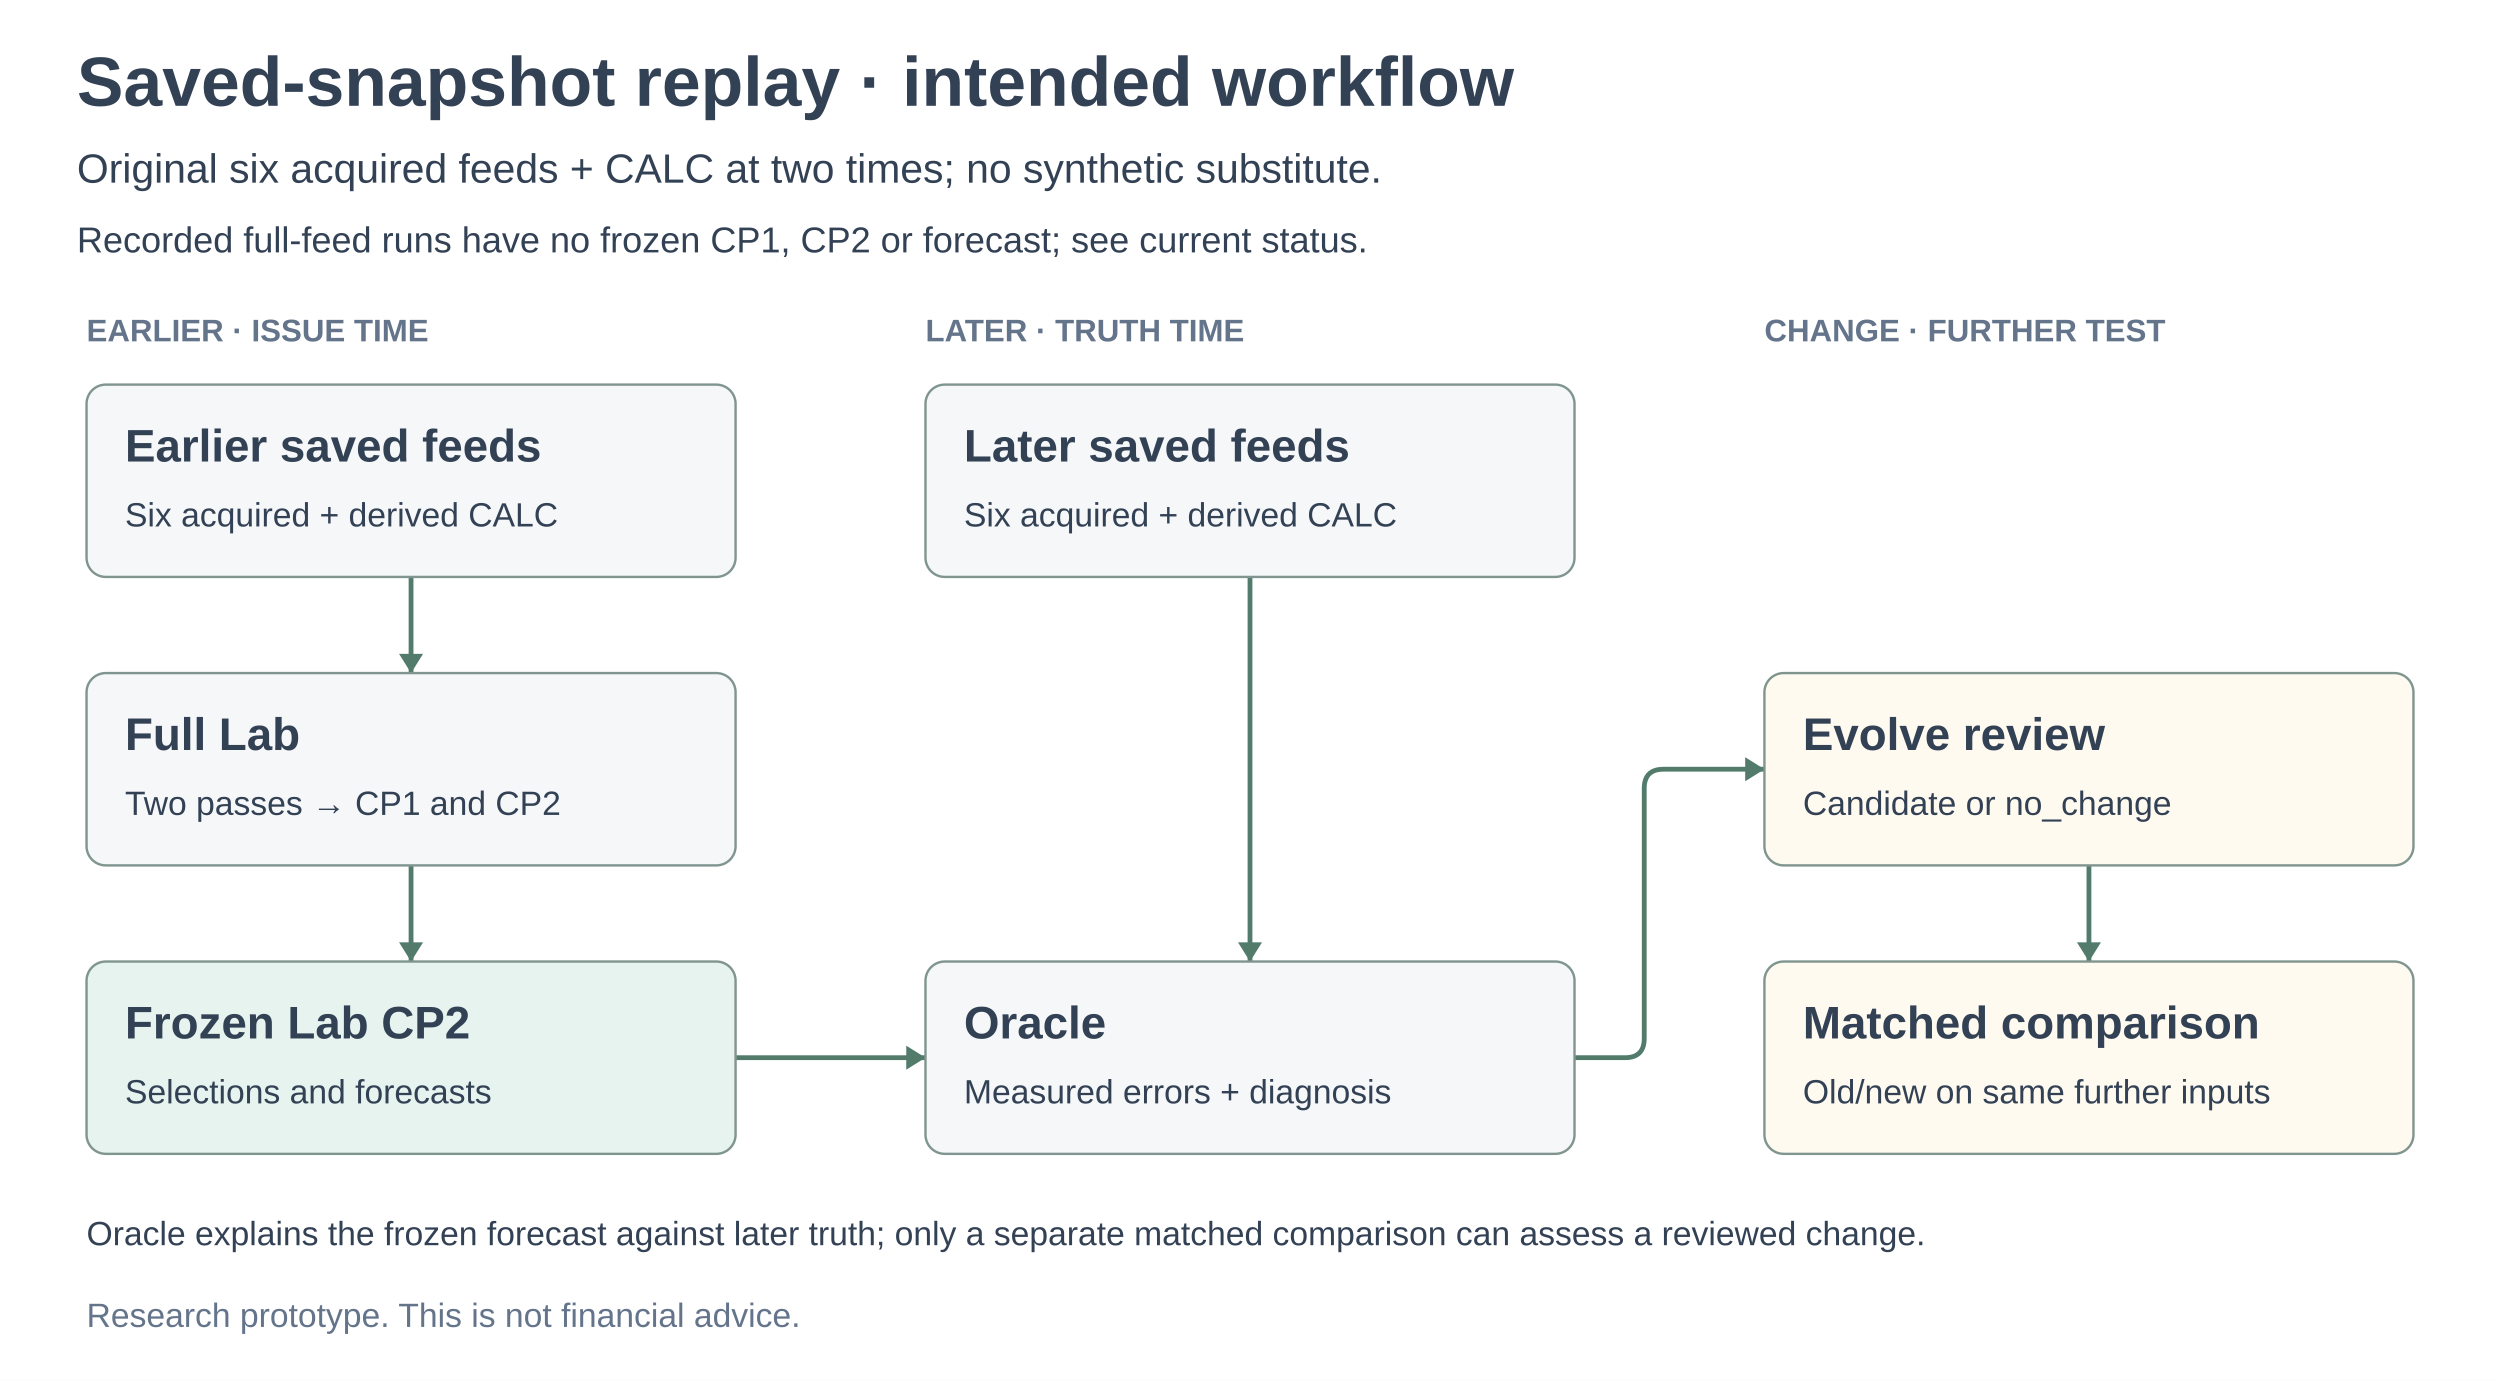
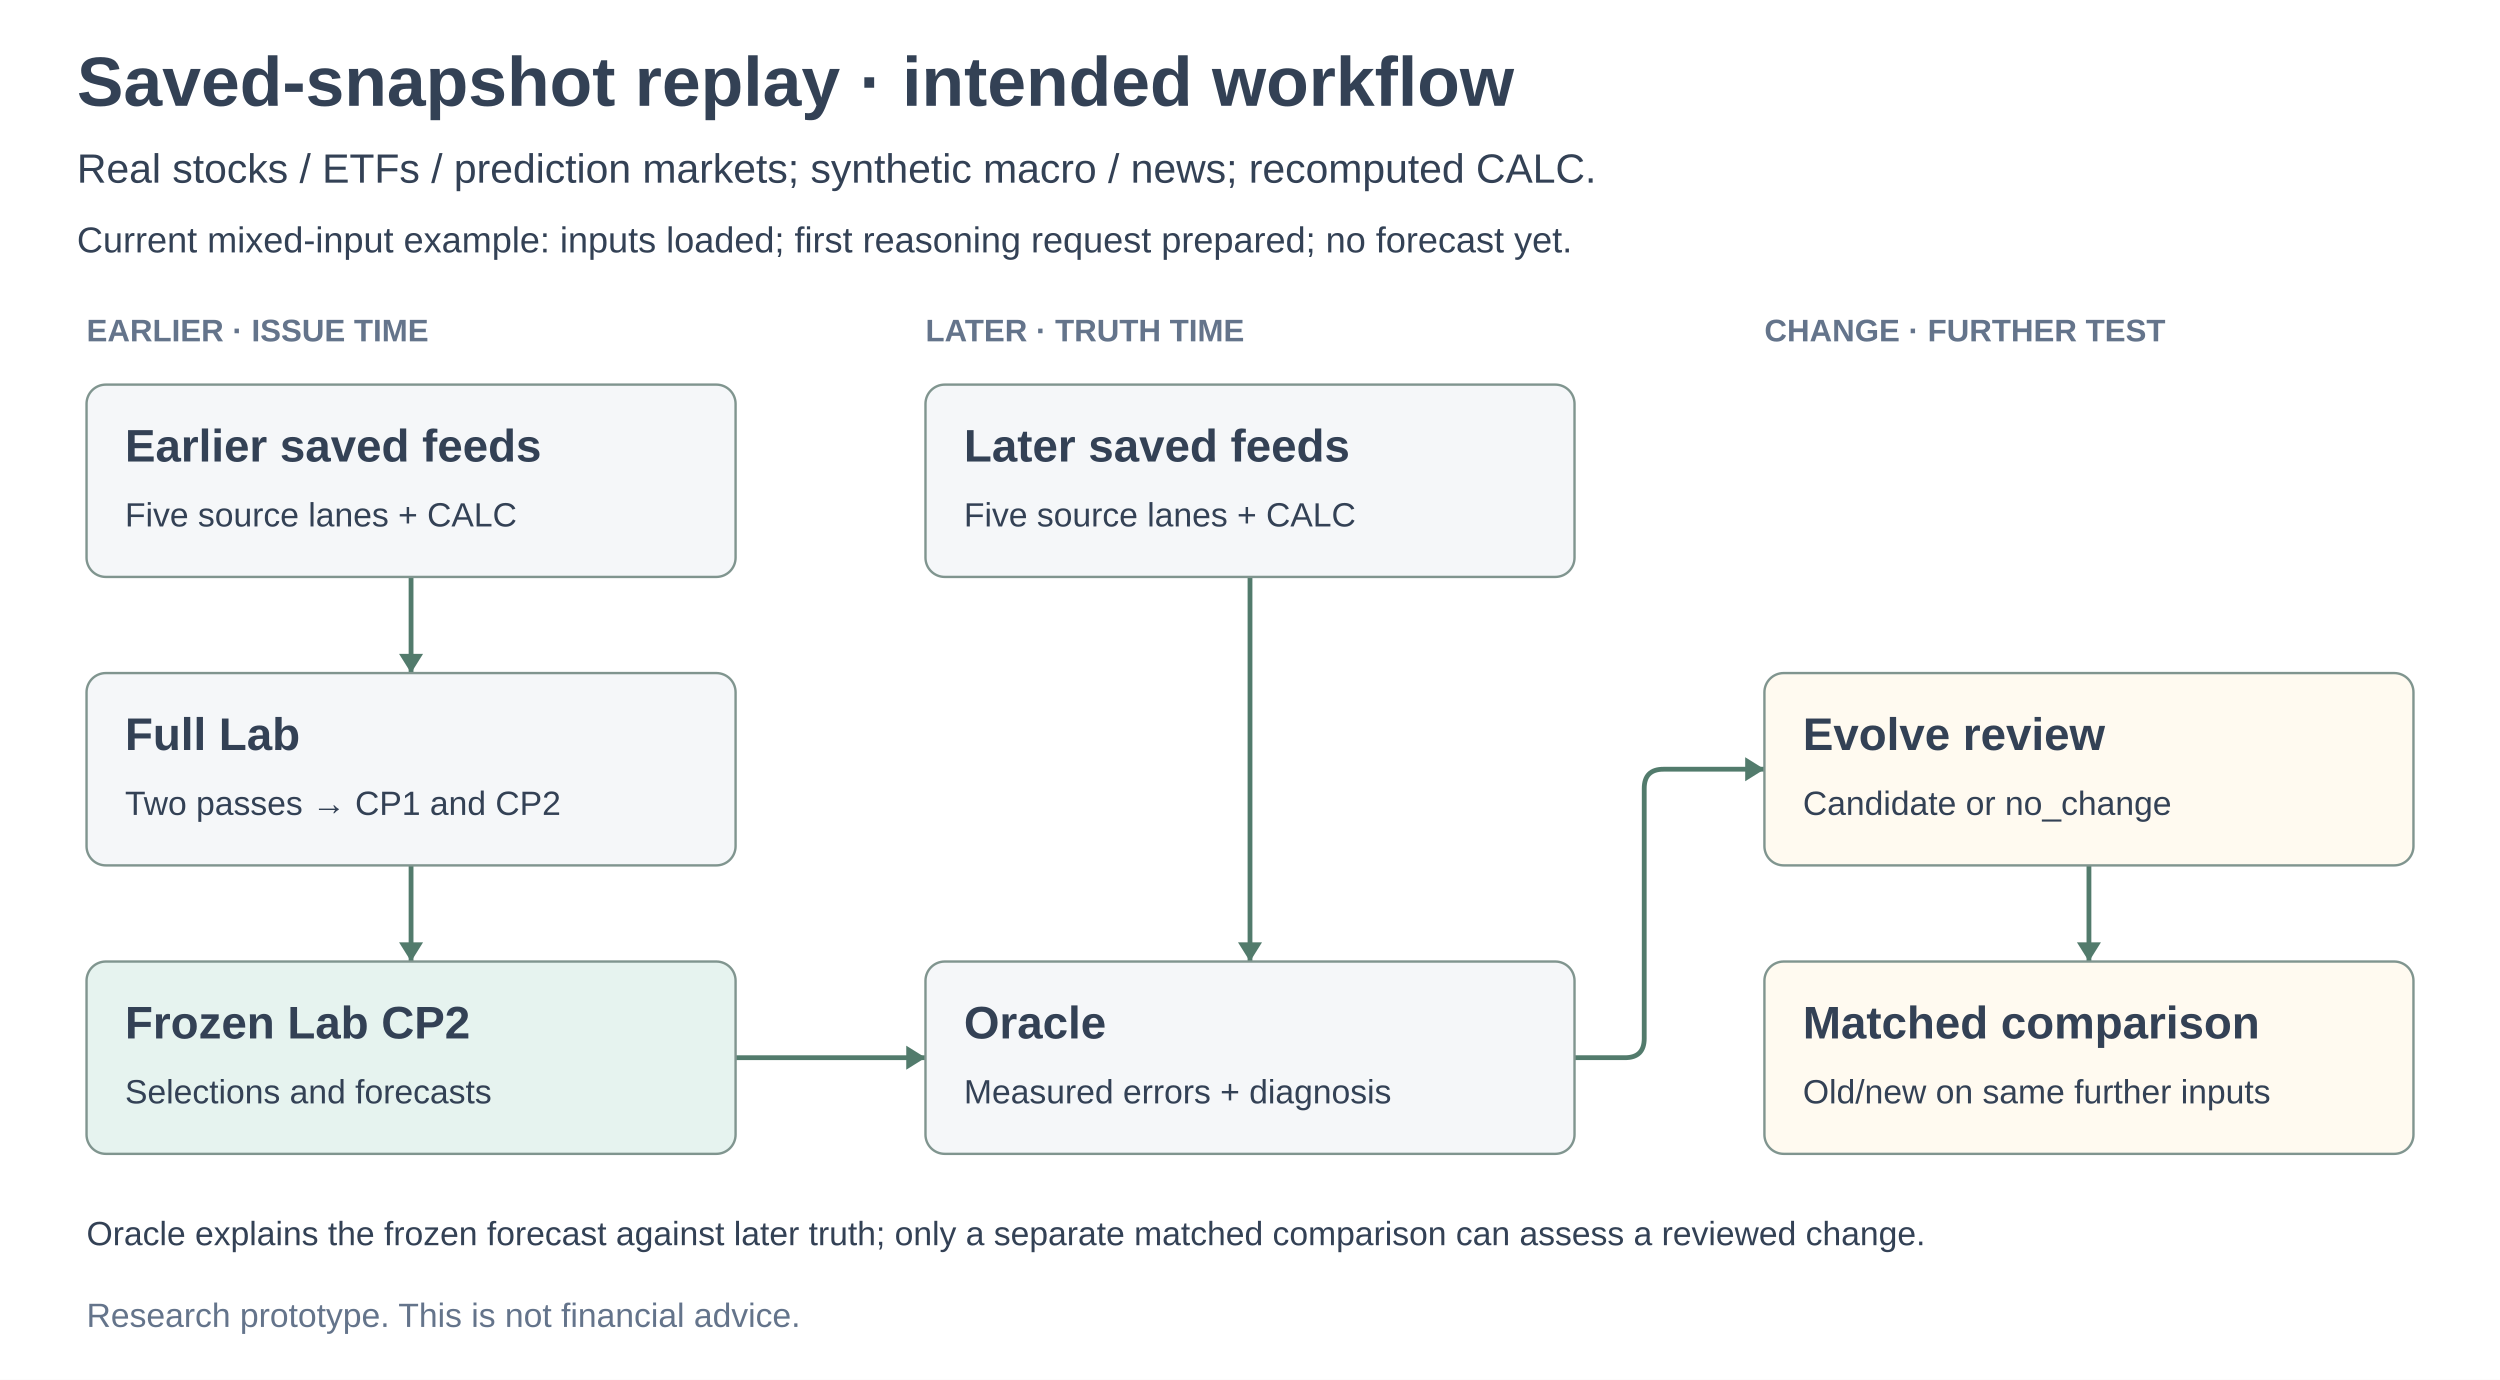
<svg xmlns="http://www.w3.org/2000/svg" width="1040" height="574" viewBox="0 0 1040 574" role="img" aria-labelledby="replay-title replay-desc">
  <defs>
    <marker id="replay-arrow" markerWidth="8" markerHeight="6" refX="7" refY="3" orient="auto">
      <path d="M0 0 L8 3 L0 6 Z" fill="#527b6c" />
    </marker>
  </defs>
  <style>text{font-family:Arial,Helvetica,sans-serif}.flow{stroke:#527b6c;stroke-width:2;fill:none}</style>
  <rect width="1040" height="574" fill="white" />
  <text x="32" y="44" font-size="29" font-weight="600" fill="#334155">Saved-snapshot replay · intended workflow</text>
-   <text x="32" y="76" font-size="17" font-weight="normal" fill="#334155">Original six acquired feeds + CALC at two times; no synthetic substitute.</text>
-   <text x="32" y="105" font-size="15" font-weight="normal" fill="#334155">Recorded full-feed runs have no frozen CP1, CP2 or forecast; see current status.</text>
+   <text x="32" y="76" font-size="17" font-weight="normal" fill="#334155">Real stocks / ETFs / prediction markets; synthetic macro / news; recomputed CALC.</text>
+   <text x="32" y="105" font-size="15" font-weight="normal" fill="#334155">Current mixed-input example: inputs loaded; first reasoning request prepared; no forecast yet.</text>
  <text x="36" y="142" font-size="13" font-weight="600" fill="#64748b">EARLIER · ISSUE TIME</text>
  <text x="385" y="142" font-size="13" font-weight="600" fill="#64748b">LATER · TRUTH TIME</text>
  <text x="734" y="142" font-size="13" font-weight="600" fill="#64748b">CHANGE · FURTHER TEST</text>
  <path d="M 171 240 V 280" class="flow" />
  <polygon points="166,272 171,280 176,272" fill="#527b6c" />
  <path d="M 171 360 V 400" class="flow" />
  <polygon points="166,392 171,400 176,392" fill="#527b6c" />
  <path d="M 306 440 H 385" class="flow" />
  <polygon points="377,435 385,440 377,445" fill="#527b6c" />
  <path d="M 520 240 V 400" class="flow" />
  <polygon points="515,392 520,400 525,392" fill="#527b6c" />
  <path d="M 655 440 H 676 Q 684 440 684 432 V 328 Q 684 320 692 320 H 734" class="flow" />
  <polygon points="726,315 734,320 726,325" fill="#527b6c" />
  <path d="M 869 360 V 400" class="flow" />
  <polygon points="864,392 869,400 874,392" fill="#527b6c" />
  <rect x="36" y="160" width="270" height="80" rx="8" fill="#f5f7f9" stroke="#80958f" />
  <text x="52" y="192" font-size="19" font-weight="600" fill="#334155">Earlier saved feeds</text>
-   <text x="52" y="219" font-size="14" font-weight="normal" fill="#334155">Six acquired + derived CALC</text>
+   <text x="52" y="219" font-size="14" font-weight="normal" fill="#334155">Five source lanes + CALC</text>
  <rect x="36" y="280" width="270" height="80" rx="8" fill="#f5f7f9" stroke="#80958f" />
  <text x="52" y="312" font-size="19" font-weight="600" fill="#334155">Full Lab</text>
  <text x="52" y="339" font-size="14" font-weight="normal" fill="#334155">Two passes → CP1 and CP2</text>
  <rect x="36" y="400" width="270" height="80" rx="8" fill="#e6f3ef" stroke="#80958f" />
  <text x="52" y="432" font-size="19" font-weight="600" fill="#334155">Frozen Lab CP2</text>
  <text x="52" y="459" font-size="14" font-weight="normal" fill="#334155">Selections and forecasts</text>
  <rect x="385" y="160" width="270" height="80" rx="8" fill="#f5f7f9" stroke="#80958f" />
  <text x="401" y="192" font-size="19" font-weight="600" fill="#334155">Later saved feeds</text>
-   <text x="401" y="219" font-size="14" font-weight="normal" fill="#334155">Six acquired + derived CALC</text>
+   <text x="401" y="219" font-size="14" font-weight="normal" fill="#334155">Five source lanes + CALC</text>
  <rect x="385" y="400" width="270" height="80" rx="8" fill="#f5f7f9" stroke="#80958f" />
  <text x="401" y="432" font-size="19" font-weight="600" fill="#334155">Oracle</text>
  <text x="401" y="459" font-size="14" font-weight="normal" fill="#334155">Measured errors + diagnosis</text>
  <rect x="734" y="280" width="270" height="80" rx="8" fill="#fffaf0" stroke="#80958f" />
  <text x="750" y="312" font-size="19" font-weight="600" fill="#334155">Evolve review</text>
  <text x="750" y="339" font-size="14" font-weight="normal" fill="#334155">Candidate or no_change</text>
  <rect x="734" y="400" width="270" height="80" rx="8" fill="#fffaf0" stroke="#80958f" />
  <text x="750" y="432" font-size="19" font-weight="600" fill="#334155">Matched comparison</text>
  <text x="750" y="459" font-size="14" font-weight="normal" fill="#334155">Old/new on same further inputs</text>
  <text x="36" y="518" font-size="14" font-weight="normal" fill="#334155">Oracle explains the frozen forecast against later truth; only a separate matched comparison can assess a reviewed change.</text>
  <text x="36" y="552" font-size="14" font-weight="normal" fill="#64748b">Research prototype. This is not financial advice.</text>
</svg>
